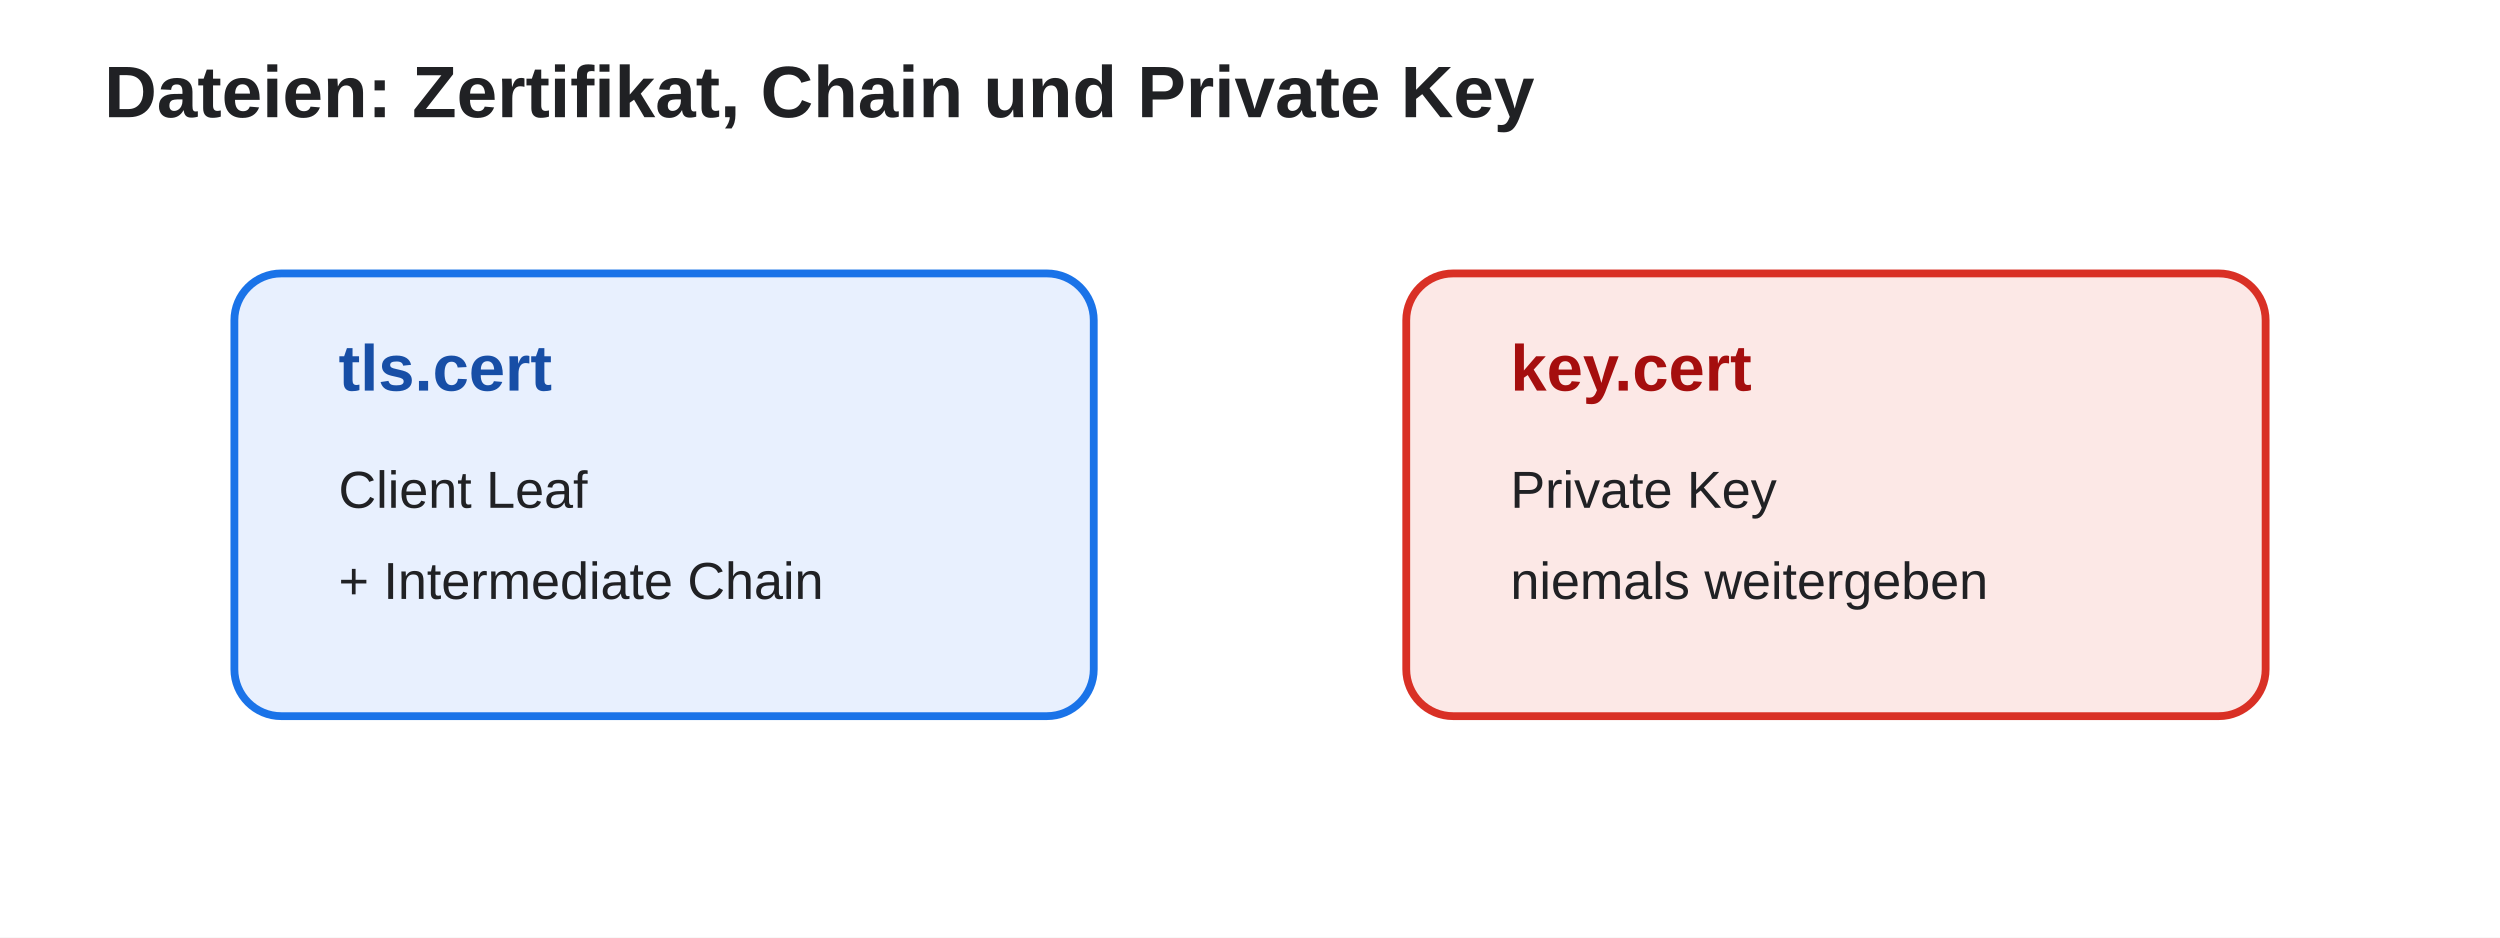
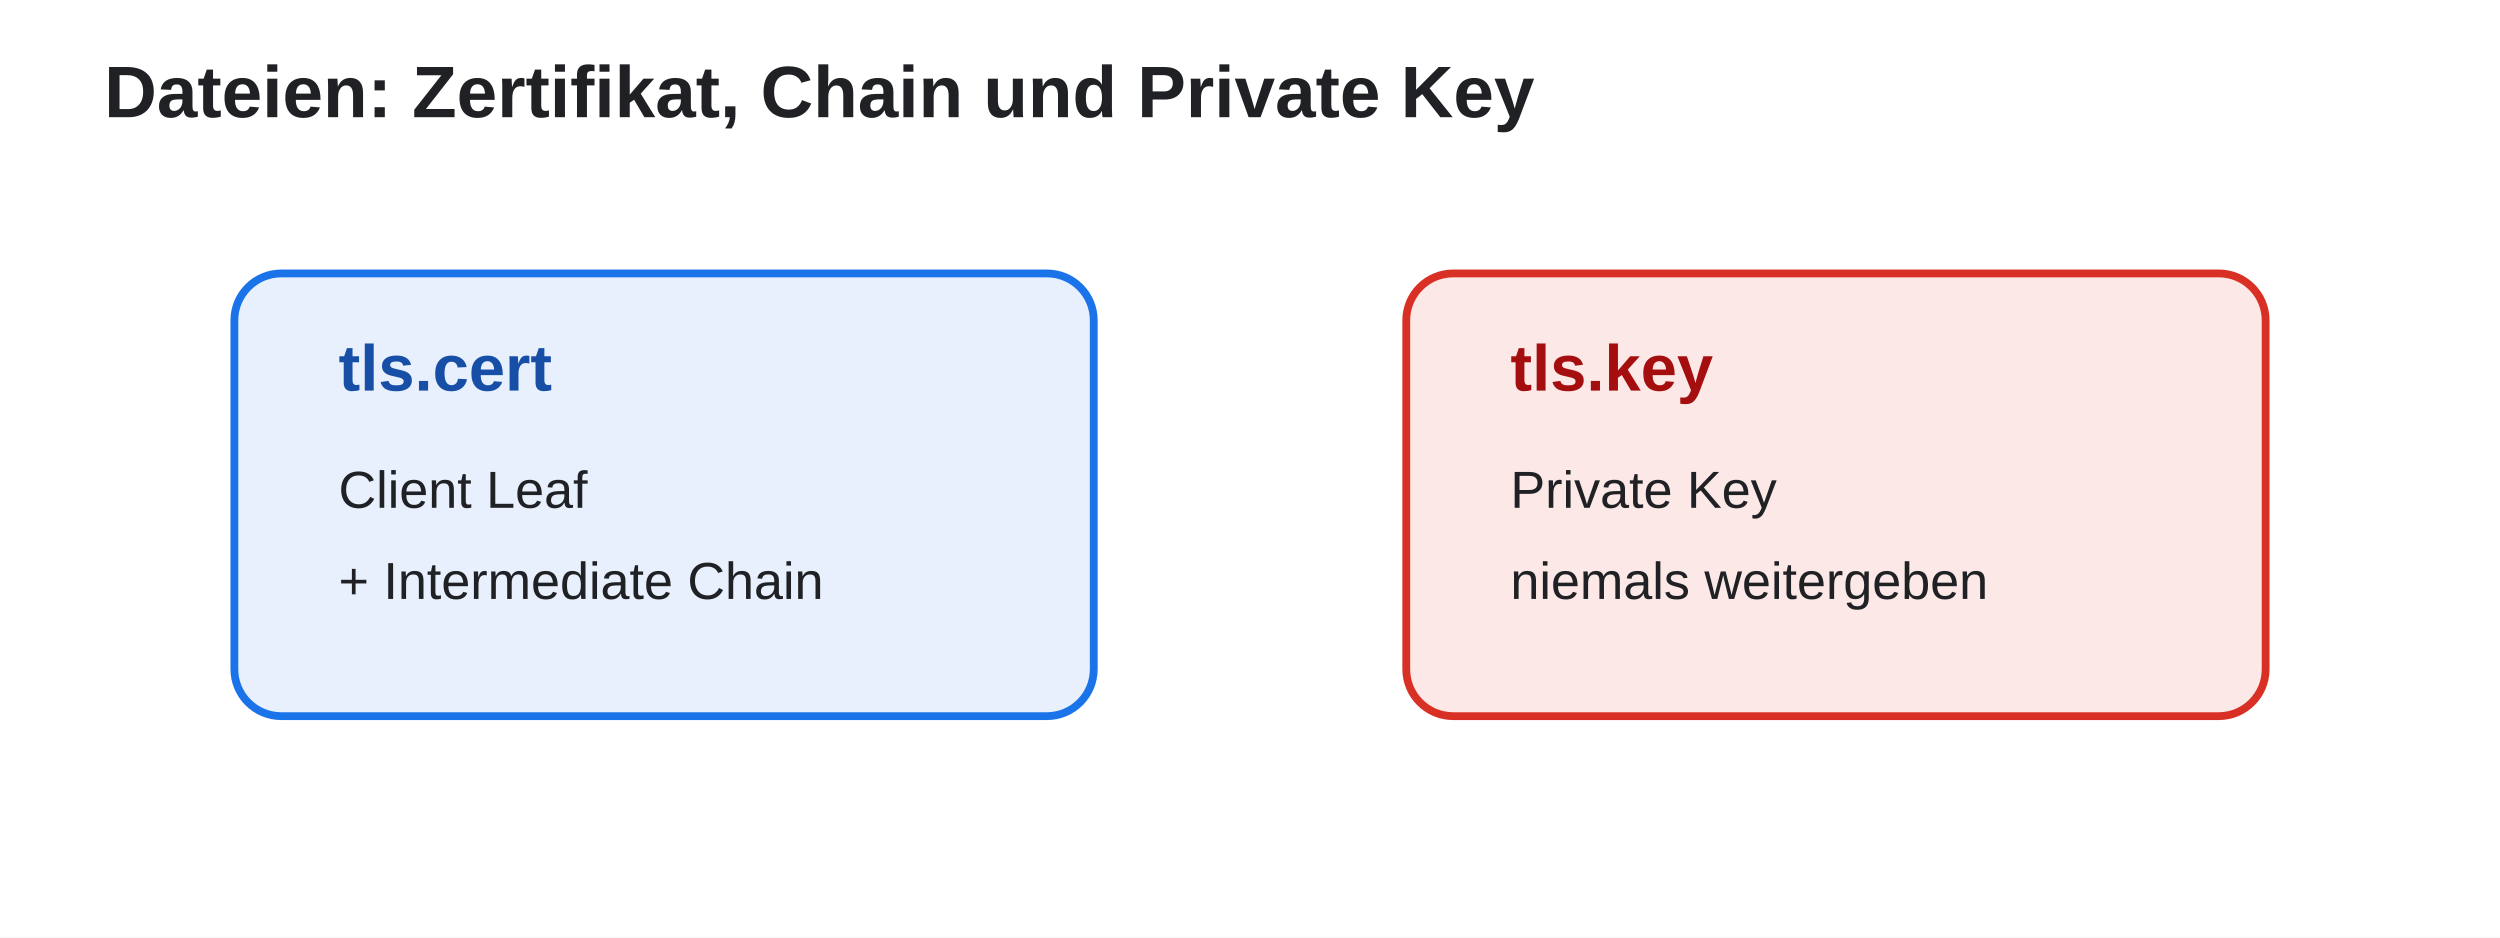
- <svg xmlns="http://www.w3.org/2000/svg" width="960" height="360" viewBox="0 0 960 360" role="img" aria-label="tls.cert und key.cert Inhalt">
+ <svg xmlns="http://www.w3.org/2000/svg" width="960" height="360" viewBox="0 0 960 360" role="img" aria-label="tls.cert und tls.key Inhalt">
  <rect width="960" height="360" fill="#ffffff" />
  <text x="40" y="45" font-family="Arial, sans-serif" font-size="28" font-weight="700" fill="#202124">Dateien: Zertifikat, Chain und Private Key</text>
  <rect x="90" y="105" width="330" height="170" rx="18" fill="#E8F0FE" stroke="#1A73E8" stroke-width="3" />
  <text x="130" y="150" font-family="Arial, sans-serif" font-size="25" font-weight="700" fill="#174EA6">tls.cert</text>
  <text x="130" y="195" font-family="Arial, sans-serif" font-size="20" fill="#202124">Client Leaf</text>
  <text x="130" y="230" font-family="Arial, sans-serif" font-size="20" fill="#202124">+ Intermediate Chain</text>
  <rect x="540" y="105" width="330" height="170" rx="18" fill="#FCE8E6" stroke="#D93025" stroke-width="3" />
-   <text x="580" y="150" font-family="Arial, sans-serif" font-size="25" font-weight="700" fill="#A50E0E">key.cert</text>
+   <text x="580" y="150" font-family="Arial, sans-serif" font-size="25" font-weight="700" fill="#A50E0E">tls.key</text>
  <text x="580" y="195" font-family="Arial, sans-serif" font-size="20" fill="#202124">Private Key</text>
  <text x="580" y="230" font-family="Arial, sans-serif" font-size="20" fill="#202124">niemals weitergeben</text>
</svg>
